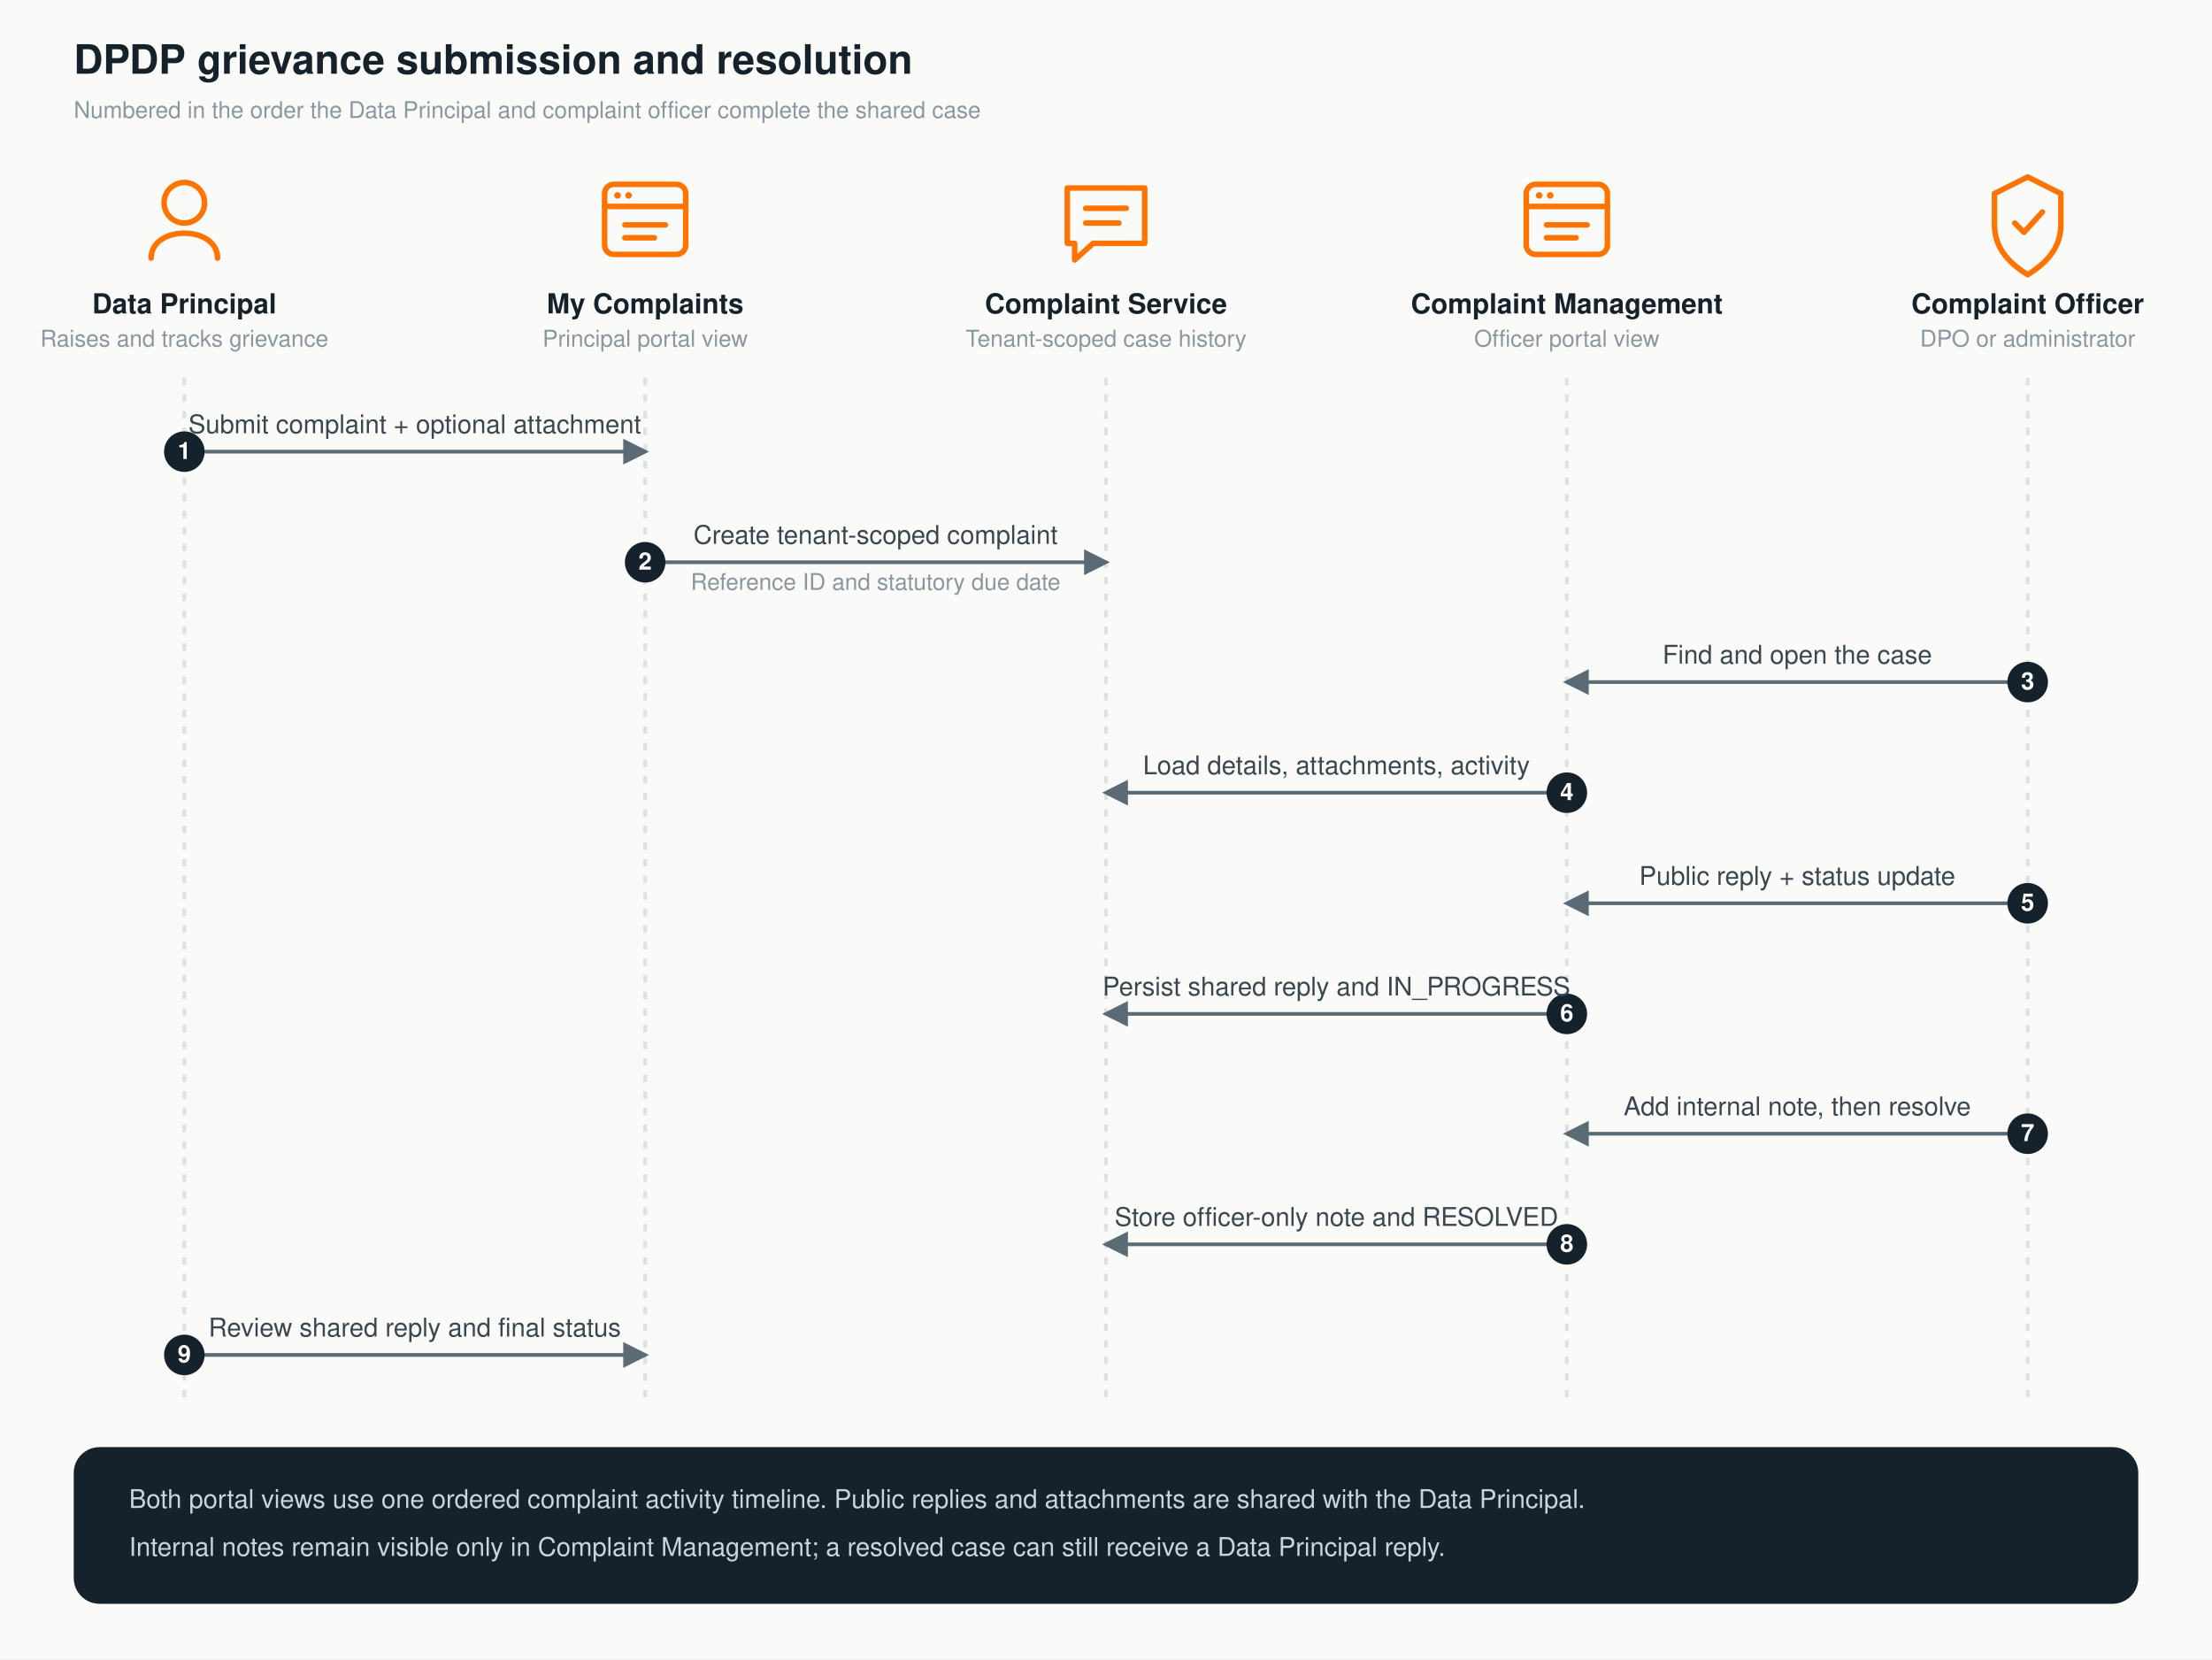
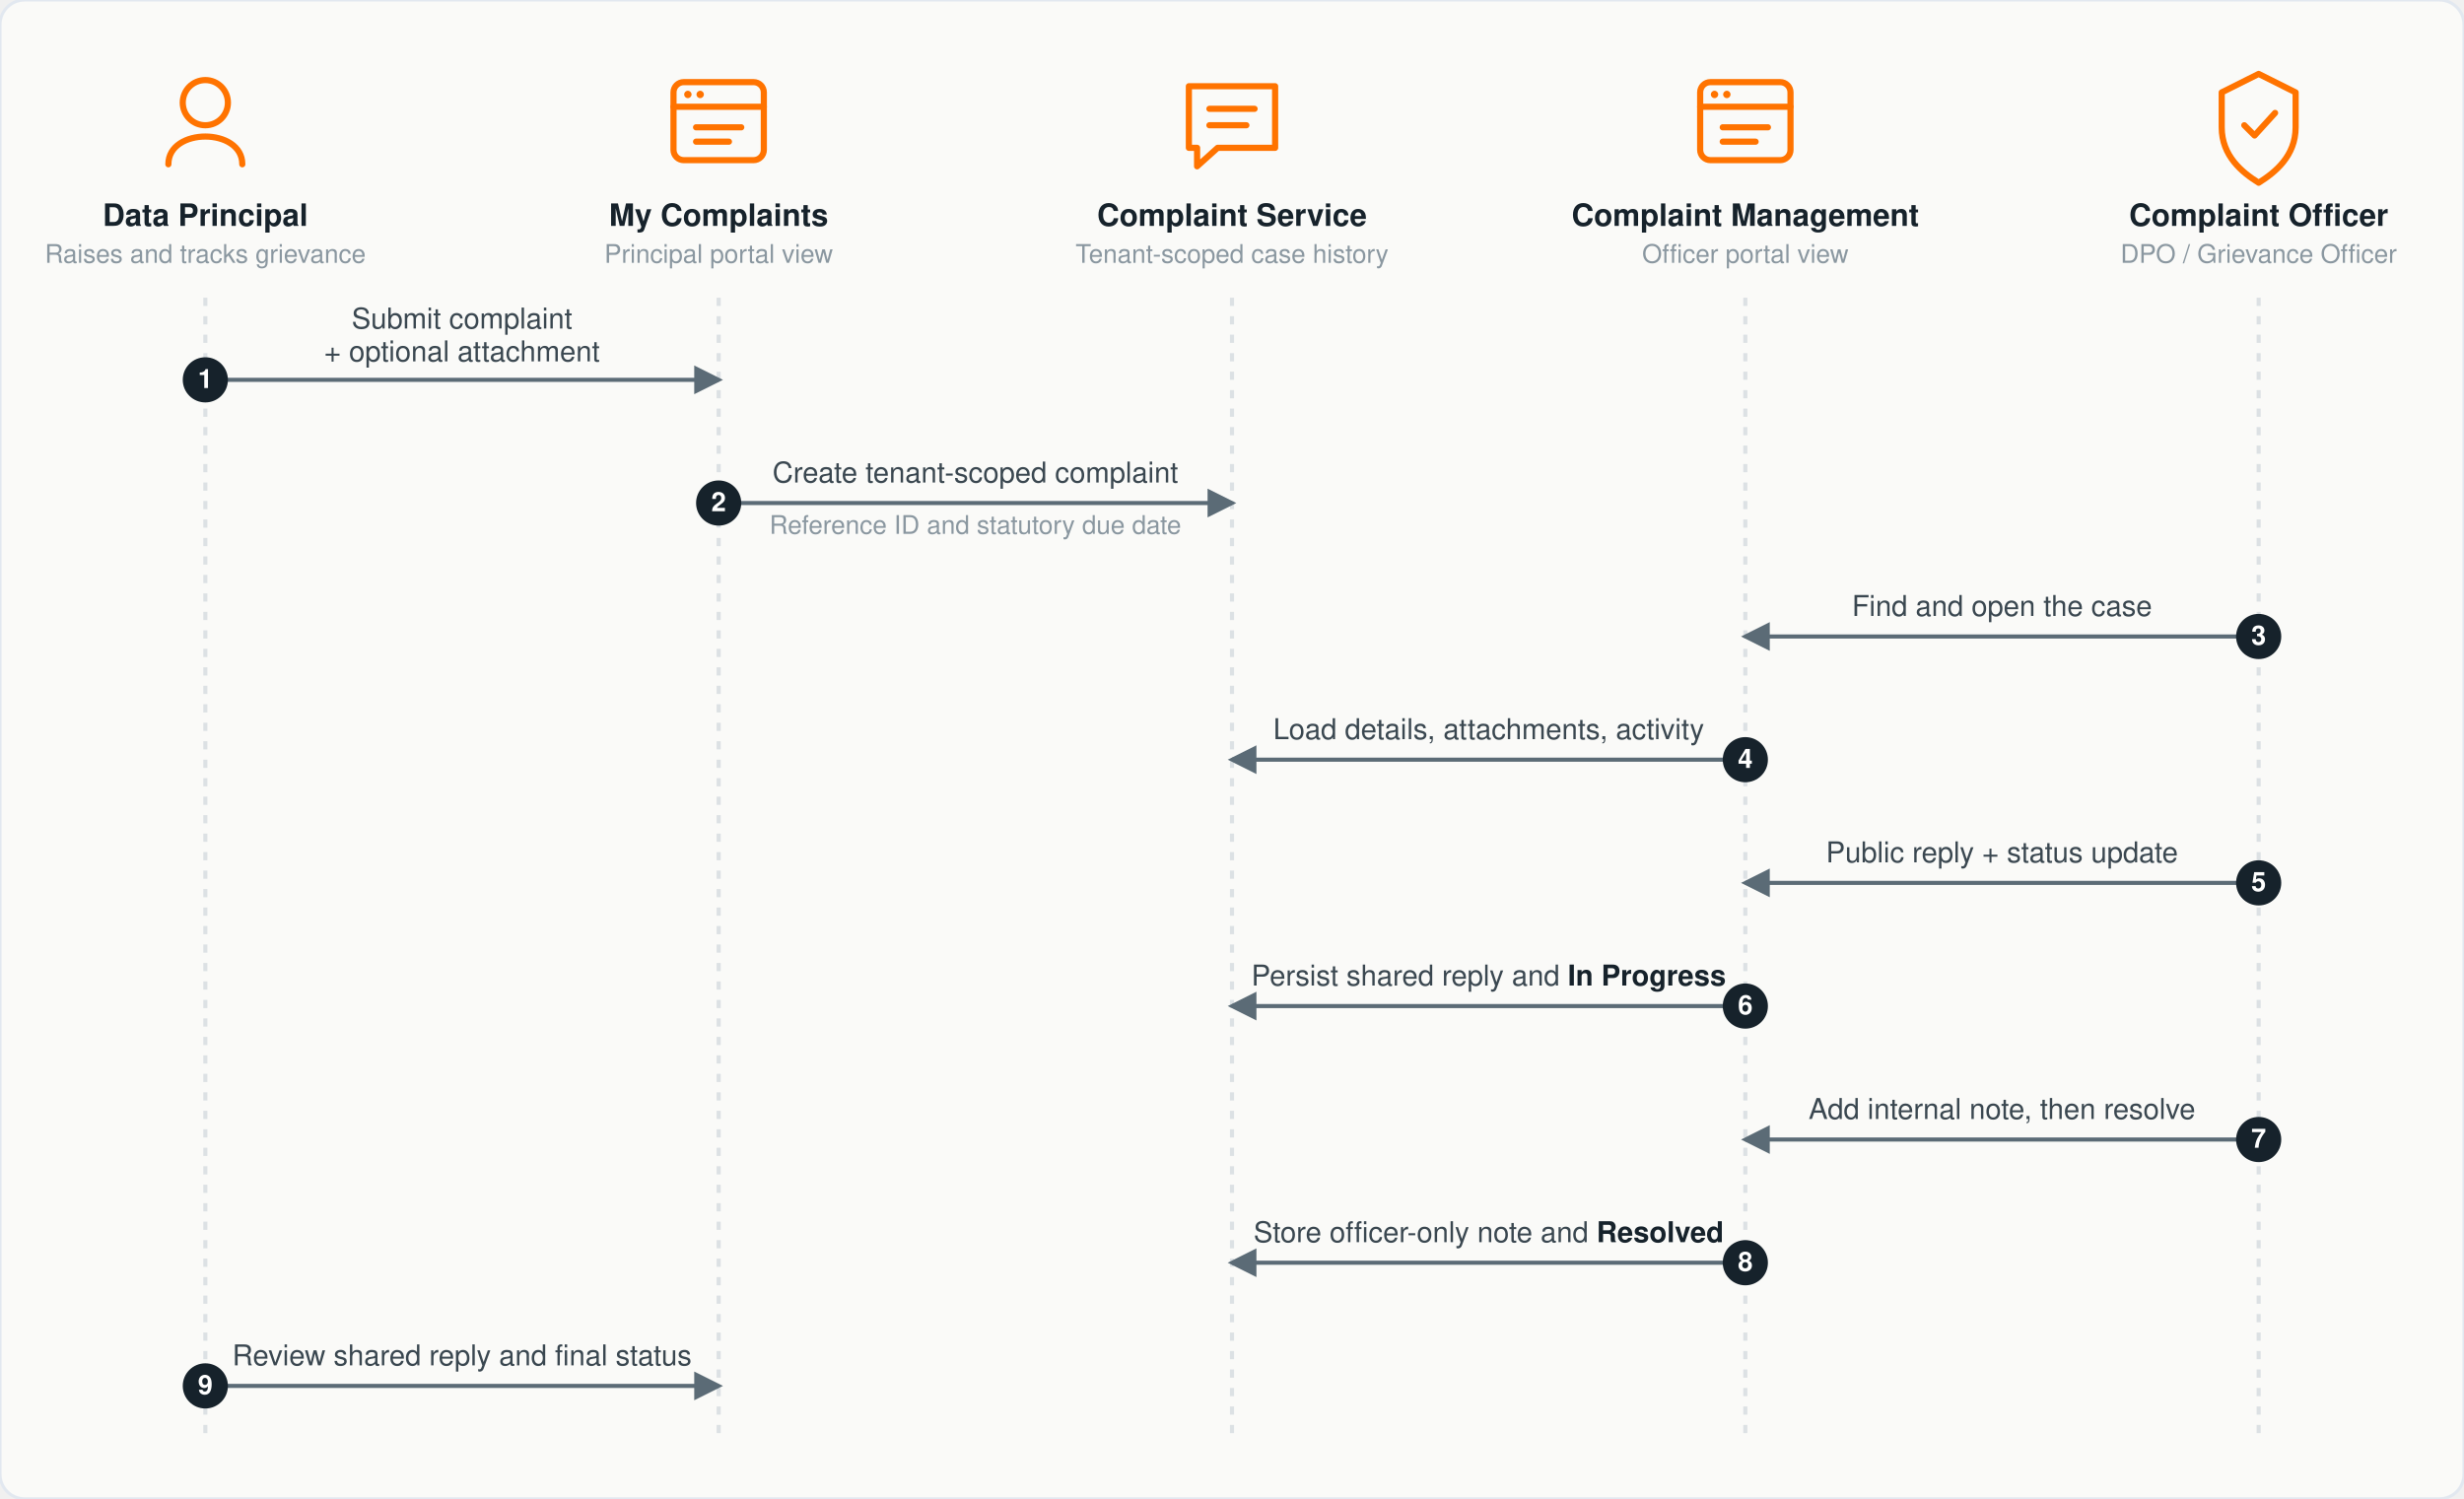
- <svg xmlns="http://www.w3.org/2000/svg" width="1200" height="900" viewBox="0 0 1200 900" role="img" aria-labelledby="title desc">
+ <svg xmlns="http://www.w3.org/2000/svg" width="1200" height="730" viewBox="0 0 1200 730" role="img" aria-labelledby="title desc">
  <defs>
    <marker id="arrow" viewBox="0 0 10 10" refX="8.5" refY="5" markerWidth="7" markerHeight="7" orient="auto-start-reverse">
      <path d="M 0 0 L 10 5 L 0 10 z" fill="#5B6B76" />
    </marker>
    <style>
-       .actor-label { font: 600 15px 'Segoe UI', Helvetica, Arial, sans-serif; fill: #16222B; text-anchor: middle; }
-       .actor-sub   { font: 400 12.5px 'Segoe UI', Helvetica, Arial, sans-serif; fill: #8A97A0; text-anchor: middle; }
-       .step-label  { font: 500 14px 'Segoe UI', Helvetica, Arial, sans-serif; fill: #3A4750; }
-       .step-num    { font: 700 13px 'Segoe UI', Helvetica, Arial, sans-serif; fill: #FFFFFF; text-anchor: middle; }
-       .icon        { fill: none; stroke: #FF7300; stroke-width: 3; stroke-linecap: round; stroke-linejoin: round; }
-       .lifeline    { stroke: #DCE1E4; stroke-width: 2; stroke-dasharray: 4 5; }
-       .arrow       { fill: none; stroke: #5B6B76; stroke-width: 2; marker-end: url(#arrow); }
+       .actor-label     { font: 600 15px 'Segoe UI', Helvetica, Arial, sans-serif; fill: #16222B; text-anchor: middle; }
+       .actor-sub       { font: 400 12.5px 'Segoe UI', Helvetica, Arial, sans-serif; fill: #8A97A0; text-anchor: middle; }
+       .step-label      { font: 500 14px 'Segoe UI', Helvetica, Arial, sans-serif; fill: #3A4750; }
+       .step-num        { font: 700 13px 'Segoe UI', Helvetica, Arial, sans-serif; fill: #FFFFFF; text-anchor: middle; }
+       .icon            { fill: none; stroke: #FF7300; stroke-width: 3; stroke-linecap: round; stroke-linejoin: round; }
+       .lifeline        { stroke: #DCE1E4; stroke-width: 2; stroke-dasharray: 4 5; }
+       .arrow           { fill: none; stroke: #5B6B76; stroke-width: 2; marker-end: url(#arrow); }
+       .state-highlight { font-weight: 600; fill: #16222B; }
    </style>
    <g id="icon-person">
      <circle class="icon" cx="0" cy="-10" r="11" />
      <path class="icon" d="M -18 20 C -18 2, 18 2, 18 20" />
    </g>
    <g id="icon-portal">
      <rect class="icon" x="-22" y="-20" width="44" height="38" rx="5" />
      <line class="icon" x1="-22" y1="-8" x2="22" y2="-8" />
      <circle cx="-15" cy="-14" r="1.8" fill="#FF7300" />
      <circle cx="-9" cy="-14" r="1.8" fill="#FF7300" />
      <path class="icon" d="M -11 2 H 11 M -11 9 H 5" />
    </g>
    <g id="icon-complaint">
      <path class="icon" d="M -21 -18 H 21 V 12 H -7 L -17 21 V 12 H -21 Z" />
      <line class="icon" x1="-11" y1="-7" x2="11" y2="-7" />
      <line class="icon" x1="-11" y1="1" x2="7" y2="1" />
    </g>
    <g id="icon-officer">
      <path class="icon" d="M 0 -24 L 18 -15 L 18 2 C 18 16, 8 24, 0 29 C -8 24, -18 16, -18 2 L -18 -15 Z" />
      <path class="icon" d="M -7 1 L -2 6 L 8 -5" />
    </g>
  </defs>
-   <rect width="1200" height="900" fill="#FAFAF8" />
-   <text x="40" y="40" style="font:700 22px 'Segoe UI', Helvetica, Arial, sans-serif; fill:#16222B; text-anchor:start;">DPDP grievance submission and resolution</text>
-   <text x="40" y="64" style="font:400 12.5px 'Segoe UI', Helvetica, Arial, sans-serif; fill:#8A97A0; text-anchor:start;">Numbered in the order the Data Principal and complaint officer complete the shared case</text>
-   <g transform="translate(100,120)">
+   <rect width="1200" height="730" rx="12" fill="#FAFAF8" stroke="#E2E8F0" stroke-width="1.5" />
+   <g transform="translate(100,60)">
    <use href="#icon-person" />
  </g>
-   <text x="100" y="170" class="actor-label">Data Principal</text>
-   <text x="100" y="188" class="actor-sub">Raises and tracks grievance</text>
-   <g transform="translate(350,120)">
+   <text x="100" y="110" class="actor-label">Data Principal</text>
+   <text x="100" y="128" class="actor-sub">Raises and tracks grievance</text>
+   <g transform="translate(350,60)">
    <use href="#icon-portal" />
  </g>
-   <text x="350" y="170" class="actor-label">My Complaints</text>
-   <text x="350" y="188" class="actor-sub">Principal portal view</text>
-   <g transform="translate(600,120)">
+   <text x="350" y="110" class="actor-label">My Complaints</text>
+   <text x="350" y="128" class="actor-sub">Principal portal view</text>
+   <g transform="translate(600,60)">
    <use href="#icon-complaint" />
  </g>
-   <text x="600" y="170" class="actor-label">Complaint Service</text>
-   <text x="600" y="188" class="actor-sub">Tenant-scoped case history</text>
-   <g transform="translate(850,120)">
+   <text x="600" y="110" class="actor-label">Complaint Service</text>
+   <text x="600" y="128" class="actor-sub">Tenant-scoped case history</text>
+   <g transform="translate(850,60)">
    <use href="#icon-portal" />
  </g>
-   <text x="850" y="170" class="actor-label">Complaint Management</text>
-   <text x="850" y="188" class="actor-sub">Officer portal view</text>
-   <g transform="translate(1100,120)">
+   <text x="850" y="110" class="actor-label">Complaint Management</text>
+   <text x="850" y="128" class="actor-sub">Officer portal view</text>
+   <g transform="translate(1100,60)">
    <use href="#icon-officer" />
  </g>
-   <text x="1100" y="170" class="actor-label">Complaint Officer</text>
-   <text x="1100" y="188" class="actor-sub">DPO or administrator</text>
-   <line class="lifeline" x1="100" y1="205" x2="100" y2="760" />
-   <line class="lifeline" x1="350" y1="205" x2="350" y2="760" />
-   <line class="lifeline" x1="600" y1="205" x2="600" y2="760" />
-   <line class="lifeline" x1="850" y1="205" x2="850" y2="760" />
-   <line class="lifeline" x1="1100" y1="205" x2="1100" y2="760" />
-   <path class="arrow" d="M 100 245 H 350" />
-   <circle cx="100" cy="245" r="11" fill="#16222B" />
-   <text x="100" y="249" class="step-num">1</text>
-   <text x="225" y="235" class="step-label" text-anchor="middle">Submit complaint + optional attachment</text>
-   <path class="arrow" d="M 350 305 H 600" />
-   <circle cx="350" cy="305" r="11" fill="#16222B" />
-   <text x="350" y="309" class="step-num">2</text>
-   <text x="475" y="295" class="step-label" text-anchor="middle">Create tenant-scoped complaint</text>
-   <text x="475" y="320" class="actor-sub">Reference ID and statutory due date</text>
-   <path class="arrow" d="M 1100 370 H 850" />
-   <circle cx="1100" cy="370" r="11" fill="#16222B" />
-   <text x="1100" y="374" class="step-num">3</text>
-   <text x="975" y="360" class="step-label" text-anchor="middle">Find and open the case</text>
-   <path class="arrow" d="M 850 430 H 600" />
-   <circle cx="850" cy="430" r="11" fill="#16222B" />
-   <text x="850" y="434" class="step-num">4</text>
-   <text x="725" y="420" class="step-label" text-anchor="middle">Load details, attachments, activity</text>
-   <path class="arrow" d="M 1100 490 H 850" />
-   <circle cx="1100" cy="490" r="11" fill="#16222B" />
-   <text x="1100" y="494" class="step-num">5</text>
-   <text x="975" y="480" class="step-label" text-anchor="middle">Public reply + status update</text>
-   <path class="arrow" d="M 850 550 H 600" />
-   <circle cx="850" cy="550" r="11" fill="#16222B" />
-   <text x="850" y="554" class="step-num">6</text>
-   <text x="725" y="540" class="step-label" text-anchor="middle">Persist shared reply and IN_PROGRESS</text>
-   <path class="arrow" d="M 1100 615 H 850" />
-   <circle cx="1100" cy="615" r="11" fill="#16222B" />
-   <text x="1100" y="619" class="step-num">7</text>
-   <text x="975" y="605" class="step-label" text-anchor="middle">Add internal note, then resolve</text>
-   <path class="arrow" d="M 850 675 H 600" />
-   <circle cx="850" cy="675" r="11" fill="#16222B" />
-   <text x="850" y="679" class="step-num">8</text>
-   <text x="725" y="665" class="step-label" text-anchor="middle">Store officer-only note and RESOLVED</text>
-   <path class="arrow" d="M 100 735 H 350" />
-   <circle cx="100" cy="735" r="11" fill="#16222B" />
-   <text x="100" y="739" class="step-num">9</text>
-   <text x="225" y="725" class="step-label" text-anchor="middle">Review shared reply and final status</text>
-   <rect x="40" y="785" width="1120" height="85" rx="14" fill="#16222B" />
-   <text x="70" y="818" fill="#C7D5DC" style="font:400 14px 'Segoe UI', Helvetica, Arial, sans-serif;">Both portal views use one ordered complaint activity timeline. Public replies and attachments are shared with the Data Principal.</text>
-   <text x="70" y="844" fill="#C7D5DC" style="font:400 14px 'Segoe UI', Helvetica, Arial, sans-serif;">Internal notes remain visible only in Complaint Management; a resolved case can still receive a Data Principal reply.</text>
+   <text x="1100" y="110" class="actor-label">Complaint Officer</text>
+   <text x="1100" y="128" class="actor-sub">DPO / Grievance Officer</text>
+   <line class="lifeline" x1="100" y1="145" x2="100" y2="700" />
+   <line class="lifeline" x1="350" y1="145" x2="350" y2="700" />
+   <line class="lifeline" x1="600" y1="145" x2="600" y2="700" />
+   <line class="lifeline" x1="850" y1="145" x2="850" y2="700" />
+   <line class="lifeline" x1="1100" y1="145" x2="1100" y2="700" />
+   <path class="arrow" d="M 100 185 H 350" />
+   <circle cx="100" cy="185" r="11" fill="#16222B" />
+   <text x="100" y="189" class="step-num">1</text>
+   <text x="225" y="160" class="step-label" text-anchor="middle">Submit complaint</text>
+   <text x="225" y="176" class="step-label" text-anchor="middle" font-size="13px" fill="#5B6B76">+ optional attachment</text>
+   <path class="arrow" d="M 350 245 H 600" />
+   <circle cx="350" cy="245" r="11" fill="#16222B" />
+   <text x="350" y="249" class="step-num">2</text>
+   <text x="475" y="235" class="step-label" text-anchor="middle">Create tenant-scoped complaint</text>
+   <text x="475" y="260" class="actor-sub">Reference ID and statutory due date</text>
+   <path class="arrow" d="M 1100 310 H 850" />
+   <circle cx="1100" cy="310" r="11" fill="#16222B" />
+   <text x="1100" y="314" class="step-num">3</text>
+   <text x="975" y="300" class="step-label" text-anchor="middle">Find and open the case</text>
+   <path class="arrow" d="M 850 370 H 600" />
+   <circle cx="850" cy="370" r="11" fill="#16222B" />
+   <text x="850" y="374" class="step-num">4</text>
+   <text x="725" y="360" class="step-label" text-anchor="middle">Load details, attachments, activity</text>
+   <path class="arrow" d="M 1100 430 H 850" />
+   <circle cx="1100" cy="430" r="11" fill="#16222B" />
+   <text x="1100" y="434" class="step-num">5</text>
+   <text x="975" y="420" class="step-label" text-anchor="middle">Public reply + status update</text>
+   <path class="arrow" d="M 850 490 H 600" />
+   <circle cx="850" cy="490" r="11" fill="#16222B" />
+   <text x="850" y="494" class="step-num">6</text>
+   <text x="725" y="480" class="step-label" text-anchor="middle">Persist shared reply and <tspan class="state-highlight">In Progress</tspan>
+   </text>
+   <path class="arrow" d="M 1100 555 H 850" />
+   <circle cx="1100" cy="555" r="11" fill="#16222B" />
+   <text x="1100" y="559" class="step-num">7</text>
+   <text x="975" y="545" class="step-label" text-anchor="middle">Add internal note, then resolve</text>
+   <path class="arrow" d="M 850 615 H 600" />
+   <circle cx="850" cy="615" r="11" fill="#16222B" />
+   <text x="850" y="619" class="step-num">8</text>
+   <text x="725" y="605" class="step-label" text-anchor="middle">Store officer-only note and <tspan class="state-highlight">Resolved</tspan>
+   </text>
+   <path class="arrow" d="M 100 675 H 350" />
+   <circle cx="100" cy="675" r="11" fill="#16222B" />
+   <text x="100" y="679" class="step-num">9</text>
+   <text x="225" y="665" class="step-label" text-anchor="middle">Review shared reply and final status</text>
</svg>
